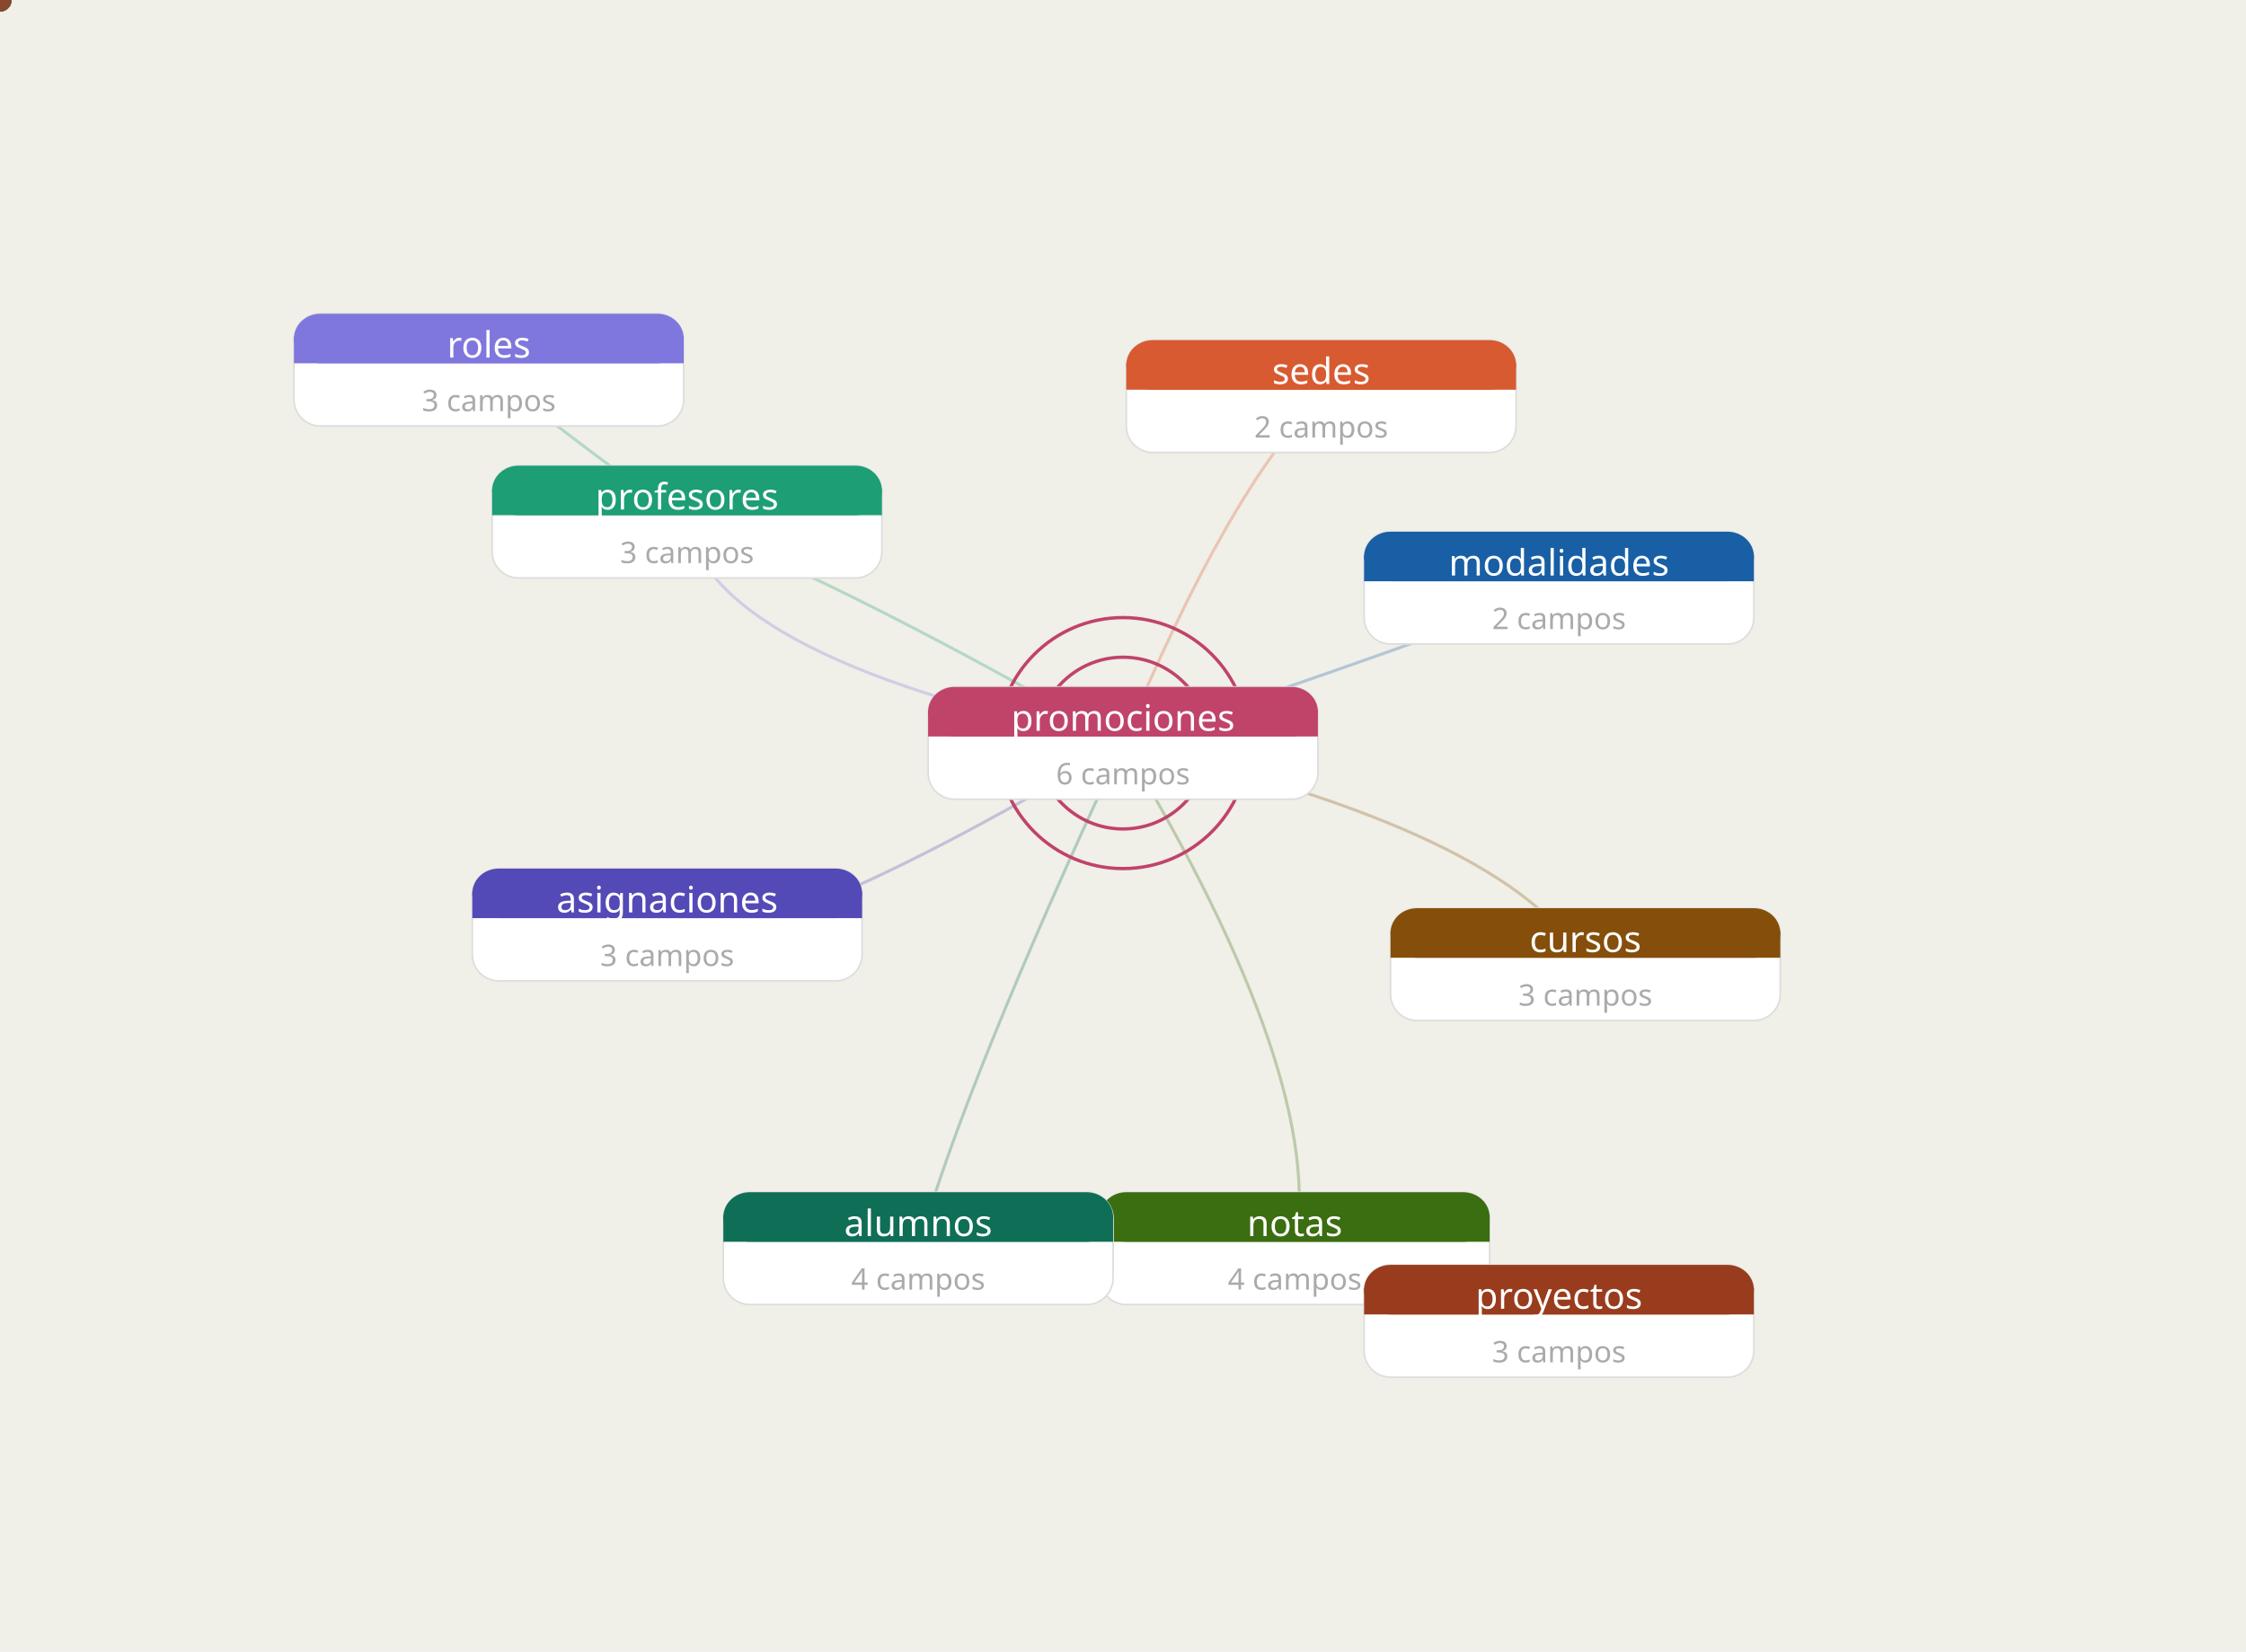
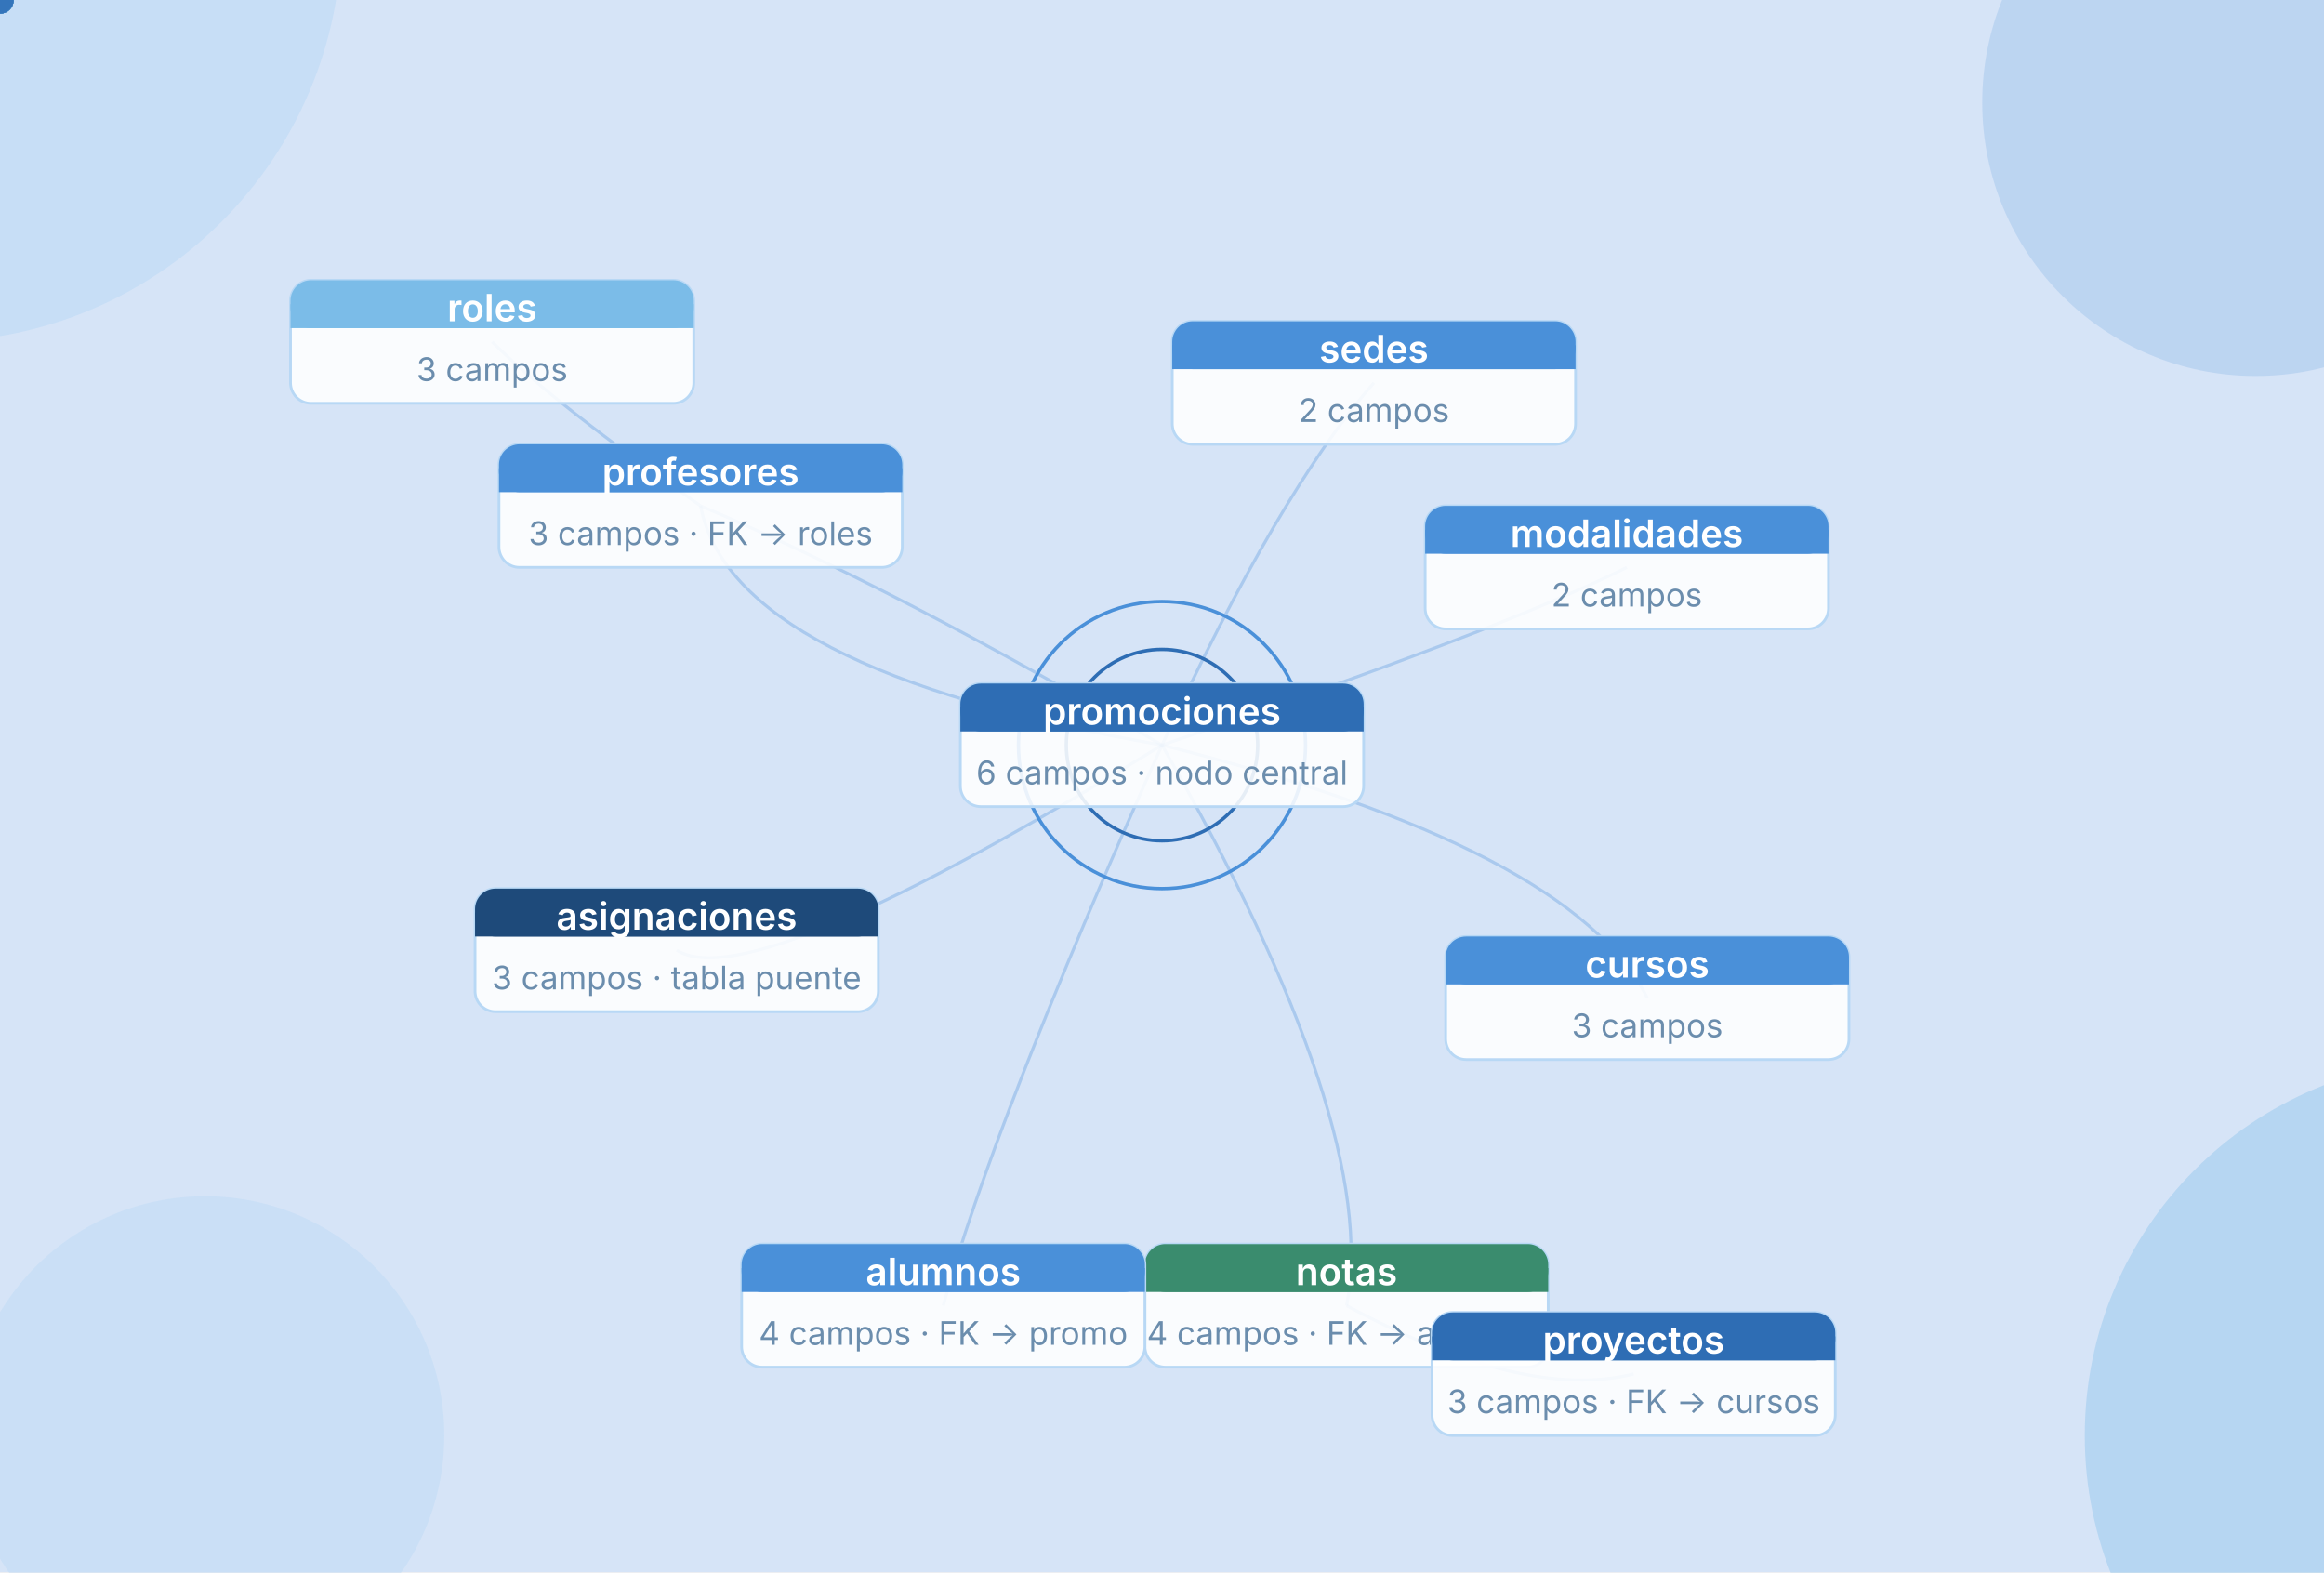
- <svg xmlns="http://www.w3.org/2000/svg" viewBox="0 0 680 500" width="680" height="500">
+ <svg xmlns="http://www.w3.org/2000/svg" viewBox="0 0 680 460" width="680" height="460">
  <defs>
    <style>
-   @keyframes pulse  { 0%,100%{opacity:.12;r:26} 50%{opacity:.5;r:34} }
-   @keyframes pulse2 { 0%,100%{opacity:.06;r:38} 50%{opacity:.2;r:48} }
+   @keyframes pulse  { 0%,100%{opacity:.15;r:28} 50%{opacity:.5;r:38} }
+   @keyframes pulse2 { 0%,100%{opacity:.07;r:42} 50%{opacity:.22;r:54} }
  @keyframes f0 { 0%,100%{transform:translateY(0)}   50%{transform:translateY(-5px)} }
  @keyframes f1 { 0%,100%{transform:translateY(-3px)} 50%{transform:translateY(3px)} }
-   .r1{animation:pulse  2.8s ease-in-out infinite}
-   .r2{animation:pulse2 2.8s ease-in-out infinite}
+   .r1{animation:pulse  3s ease-in-out infinite}
+   .r2{animation:pulse2 3s ease-in-out infinite}
  .n0{animation:f0 4.2s ease-in-out infinite}
  .n1{animation:f1 4.6s ease-in-out infinite .3s}
  .n2{animation:f0 3.9s ease-in-out infinite .6s}
  .n3{animation:f1 4.4s ease-in-out infinite .2s}
  .n4{animation:f0 4.8s ease-in-out infinite .5s}
  .n5{animation:f1 4.0s ease-in-out infinite .8s}
  .n6{animation:f0 4.5s ease-in-out infinite .1s}
  .n7{animation:f1 3.8s ease-in-out infinite .4s}
  .n8{animation:f0 4.1s ease-in-out infinite .7s}
  .n9{animation:f1 4.3s ease-in-out infinite .9s}
  @keyframes t0{0%{offset-distance:0%}  100%{offset-distance:100%}}
  @keyframes t1{0%{offset-distance:12%} 100%{offset-distance:112%}}
  @keyframes t2{0%{offset-distance:24%} 100%{offset-distance:124%}}
  @keyframes t3{0%{offset-distance:36%} 100%{offset-distance:136%}}
  @keyframes t4{0%{offset-distance:48%} 100%{offset-distance:148%}}
  @keyframes t5{0%{offset-distance:60%} 100%{offset-distance:160%}}
  @keyframes t6{0%{offset-distance:72%} 100%{offset-distance:172%}}
  @keyframes t7{0%{offset-distance:84%} 100%{offset-distance:184%}}
  @keyframes t8{0%{offset-distance:6%}  100%{offset-distance:106%}}
  @keyframes t9{0%{offset-distance:54%} 100%{offset-distance:154%}}
-   .d0{offset-path:path('M340,225 Q262,180 208,158');animation:t0 2.8s linear infinite}
-   .d1{offset-path:path('M340,225 Q372,148 400,120');animation:t1 3.1s linear infinite}
-   .d2{offset-path:path('M340,225 Q438,192 472,178');animation:t2 2.6s linear infinite}
-   .d3{offset-path:path('M340,225 Q458,252 480,292');animation:t3 3.4s linear infinite}
-   .d4{offset-path:path('M340,225 Q402,328 392,378');animation:t4 2.9s linear infinite}
-   .d5{offset-path:path('M340,225 Q292,328 278,378');animation:t5 3.2s linear infinite}
-   .d6{offset-path:path('M340,225 Q222,295 202,280');animation:t6 2.7s linear infinite}
-   .d7{offset-path:path('M340,225 Q216,200 208,158');animation:t7 3.0s linear infinite}
-   .d8{offset-path:path('M208,158 Q166,128 148,112');animation:t8 2.5s linear infinite}
-   .d9{offset-path:path('M392,378 Q442,408 472,400');animation:t9 3.3s linear infinite}
+   .d0{offset-path:path('M340,218 Q262,172 205,148');animation:t0 2.8s linear infinite}
+   .d1{offset-path:path('M340,218 Q374,144 402,112');animation:t1 3.1s linear infinite}
+   .d2{offset-path:path('M340,218 Q440,184 476,166');animation:t2 2.6s linear infinite}
+   .d3{offset-path:path('M340,218 Q460,248 482,292');animation:t3 3.4s linear infinite}
+   .d4{offset-path:path('M340,218 Q404,330 394,382');animation:t4 2.9s linear infinite}
+   .d5{offset-path:path('M340,218 Q290,330 276,382');animation:t5 3.2s linear infinite}
+   .d6{offset-path:path('M340,218 Q220,292 198,278');animation:t6 2.7s linear infinite}
+   .d7{offset-path:path('M340,218 Q214,196 205,148');animation:t7 3.0s linear infinite}
+   .d8{offset-path:path('M205,148 Q162,118 144,100');animation:t8 2.5s linear infinite}
+   .d9{offset-path:path('M394,382 Q446,410 478,402');animation:t9 3.3s linear infinite}
  .edge{fill:none;stroke-width:.9}
-   .lbl{font:500 11px system-ui,sans-serif;fill:#fff;text-anchor:middle;dominant-baseline:central}
-   .sub{font:9px system-ui,sans-serif;fill:#aaa;text-anchor:middle;dominant-baseline:central}
+   .hl{font:600 11px -apple-system,system-ui,sans-serif;fill:#fff;text-anchor:middle;dominant-baseline:central}
+   .sl{font:9.5px -apple-system,system-ui,sans-serif;fill:#6B8DAD;text-anchor:middle;dominant-baseline:central}
</style>
  </defs>
-   <rect width="680" height="500" fill="#f0efe8" />
-   <path class="edge" d="M340,225 Q262,180 208,158" stroke="#1D9E7548" />
-   <path class="edge" d="M340,225 Q372,148 400,120" stroke="#D85A3048" />
-   <path class="edge" d="M340,225 Q438,192 472,178" stroke="#185FA548" />
-   <path class="edge" d="M340,225 Q458,252 480,292" stroke="#854F0B48" />
-   <path class="edge" d="M340,225 Q402,328 392,378" stroke="#3B6D1148" />
-   <path class="edge" d="M340,225 Q292,328 278,378" stroke="#0F6E5648" />
-   <path class="edge" d="M340,225 Q222,295 202,280" stroke="#534AB748" />
-   <path class="edge" d="M340,225 Q216,200 208,158" stroke="#7F77DD48" />
-   <path class="edge" d="M208,158 Q166,128 148,112" stroke="#1D9E7548" />
-   <path class="edge" d="M392,378 Q442,408 472,400" stroke="#993C1D48" />
-   <circle class="d0" r="3.5" fill="#1D9E75dd" />
-   <circle class="d1" r="3.5" fill="#D85A30dd" />
-   <circle class="d2" r="3.5" fill="#185FA5dd" />
-   <circle class="d3" r="3.5" fill="#854F0Bdd" />
-   <circle class="d4" r="3.5" fill="#3B6D11dd" />
-   <circle class="d5" r="3.5" fill="#0F6E56dd" />
-   <circle class="d6" r="3.5" fill="#534AB7dd" />
-   <circle class="d7" r="3.5" fill="#7F77DDdd" />
-   <circle class="d8" r="3.5" fill="#1D9E75dd" />
-   <circle class="d9" r="3.5" fill="#993C1Ddd" />
-   <circle cx="340" cy="225" r="26" fill="none" stroke="#C0436A" class="r1" />
-   <circle cx="340" cy="225" r="38" fill="none" stroke="#C0436A" class="r2" />
+   <rect width="680" height="460" fill="#D6E4F7" />
+   <circle cx="-20" cy="-20" r="120" fill="#B8D8F5" opacity=".5" />
+   <circle cx="720" cy="420" r="110" fill="#7BBCE8" opacity=".35" />
+   <circle cx="660" cy="30" r="80" fill="#4A90D9" opacity=".18" />
+   <circle cx="60" cy="420" r="70" fill="#B8D8F5" opacity=".4" />
+   <path class="edge" d="M340,218 Q262,172 205,148" stroke="#4A90D950" />
+   <path class="edge" d="M340,218 Q374,144 402,112" stroke="#4A90D950" />
+   <path class="edge" d="M340,218 Q440,184 476,166" stroke="#4A90D950" />
+   <path class="edge" d="M340,218 Q460,248 482,292" stroke="#4A90D950" />
+   <path class="edge" d="M340,218 Q404,330 394,382" stroke="#4A90D950" />
+   <path class="edge" d="M340,218 Q290,330 276,382" stroke="#4A90D950" />
+   <path class="edge" d="M340,218 Q220,292 198,278" stroke="#4A90D950" />
+   <path class="edge" d="M340,218 Q214,196 205,148" stroke="#4A90D950" />
+   <path class="edge" d="M205,148 Q162,118 144,100" stroke="#4A90D950" />
+   <path class="edge" d="M394,382 Q446,410 478,402" stroke="#4A90D950" />
+   <circle class="d0" r="4" fill="#4A90D9cc" />
+   <circle class="d1" r="4" fill="#2E6DB4cc" />
+   <circle class="d2" r="4" fill="#4A90D9cc" />
+   <circle class="d3" r="4" fill="#7BBCE8cc" />
+   <circle class="d4" r="4" fill="#3A8C6Ecc" />
+   <circle class="d5" r="4" fill="#4A90D9cc" />
+   <circle class="d6" r="4" fill="#1E4A7Acc" />
+   <circle class="d7" r="4" fill="#7BBCE8cc" />
+   <circle class="d8" r="4" fill="#4A90D9cc" />
+   <circle class="d9" r="4" fill="#2E6DB4cc" />
+   <circle cx="340" cy="218" r="28" fill="none" stroke="#2E6DB4" class="r1" />
+   <circle cx="340" cy="218" r="42" fill="none" stroke="#4A90D9" class="r2" />
  <g class="n0">
-     <rect x="281" y="208" width="118" height="34" rx="8" fill="#fff" stroke="#ddd" stroke-width=".5" />
-     <rect x="281" y="208" width="118" height="15" rx="8" fill="#C0436A" />
-     <rect x="281" y="215" width="118" height="8" fill="#C0436A" />
-     <text class="lbl" x="340" y="217">promociones</text>
-     <text class="sub" x="340" y="234">6 campos</text>
+     <rect x="281" y="200" width="118" height="36" rx="6" fill="#ffffff" fill-opacity=".88" stroke="#B8D8F5" stroke-width=".8" />
+     <rect x="281" y="200" width="118" height="14" rx="6" fill="#2E6DB4" />
+     <rect x="281" y="207" width="118" height="7" fill="#2E6DB4" />
+     <text class="hl" x="340" y="208">promociones</text>
+     <text class="sl" x="340" y="226">6 campos · nodo central</text>
  </g>
  <g class="n1">
-     <rect x="149" y="141" width="118" height="34" rx="8" fill="#fff" stroke="#ddd" stroke-width=".5" />
-     <rect x="149" y="141" width="118" height="15" rx="8" fill="#1D9E75" />
-     <rect x="149" y="148" width="118" height="8" fill="#1D9E75" />
-     <text class="lbl" x="208" y="150">profesores</text>
-     <text class="sub" x="208" y="167">3 campos</text>
+     <rect x="146" y="130" width="118" height="36" rx="6" fill="#ffffff" fill-opacity=".88" stroke="#B8D8F5" stroke-width=".8" />
+     <rect x="146" y="130" width="118" height="14" rx="6" fill="#4A90D9" />
+     <rect x="146" y="137" width="118" height="7" fill="#4A90D9" />
+     <text class="hl" x="205" y="138">profesores</text>
+     <text class="sl" x="205" y="156">3 campos · FK → roles</text>
  </g>
  <g class="n2">
-     <rect x="341" y="103" width="118" height="34" rx="8" fill="#fff" stroke="#ddd" stroke-width=".5" />
-     <rect x="341" y="103" width="118" height="15" rx="8" fill="#D85A30" />
-     <rect x="341" y="110" width="118" height="8" fill="#D85A30" />
-     <text class="lbl" x="400" y="112">sedes</text>
-     <text class="sub" x="400" y="129">2 campos</text>
+     <rect x="343" y="94" width="118" height="36" rx="6" fill="#ffffff" fill-opacity=".88" stroke="#B8D8F5" stroke-width=".8" />
+     <rect x="343" y="94" width="118" height="14" rx="6" fill="#4A90D9" />
+     <rect x="343" y="101" width="118" height="7" fill="#4A90D9" />
+     <text class="hl" x="402" y="102">sedes</text>
+     <text class="sl" x="402" y="120">2 campos</text>
  </g>
  <g class="n3">
-     <rect x="413" y="161" width="118" height="34" rx="8" fill="#fff" stroke="#ddd" stroke-width=".5" />
-     <rect x="413" y="161" width="118" height="15" rx="8" fill="#185FA5" />
-     <rect x="413" y="168" width="118" height="8" fill="#185FA5" />
-     <text class="lbl" x="472" y="170">modalidades</text>
-     <text class="sub" x="472" y="187">2 campos</text>
+     <rect x="417" y="148" width="118" height="36" rx="6" fill="#ffffff" fill-opacity=".88" stroke="#B8D8F5" stroke-width=".8" />
+     <rect x="417" y="148" width="118" height="14" rx="6" fill="#4A90D9" />
+     <rect x="417" y="155" width="118" height="7" fill="#4A90D9" />
+     <text class="hl" x="476" y="156">modalidades</text>
+     <text class="sl" x="476" y="174">2 campos</text>
  </g>
  <g class="n4">
-     <rect x="421" y="275" width="118" height="34" rx="8" fill="#fff" stroke="#ddd" stroke-width=".5" />
-     <rect x="421" y="275" width="118" height="15" rx="8" fill="#854F0B" />
-     <rect x="421" y="282" width="118" height="8" fill="#854F0B" />
-     <text class="lbl" x="480" y="284">cursos</text>
-     <text class="sub" x="480" y="301">3 campos</text>
+     <rect x="423" y="274" width="118" height="36" rx="6" fill="#ffffff" fill-opacity=".88" stroke="#B8D8F5" stroke-width=".8" />
+     <rect x="423" y="274" width="118" height="14" rx="6" fill="#4A90D9" />
+     <rect x="423" y="281" width="118" height="7" fill="#4A90D9" />
+     <text class="hl" x="482" y="282">cursos</text>
+     <text class="sl" x="482" y="300">3 campos</text>
  </g>
  <g class="n5">
-     <rect x="333" y="361" width="118" height="34" rx="8" fill="#fff" stroke="#ddd" stroke-width=".5" />
-     <rect x="333" y="361" width="118" height="15" rx="8" fill="#3B6D11" />
-     <rect x="333" y="368" width="118" height="8" fill="#3B6D11" />
-     <text class="lbl" x="392" y="370">notas</text>
-     <text class="sub" x="392" y="387">4 campos</text>
+     <rect x="335" y="364" width="118" height="36" rx="6" fill="#ffffff" fill-opacity=".88" stroke="#B8D8F5" stroke-width=".8" />
+     <rect x="335" y="364" width="118" height="14" rx="6" fill="#3A8C6E" />
+     <rect x="335" y="371" width="118" height="7" fill="#3A8C6E" />
+     <text class="hl" x="394" y="372">notas</text>
+     <text class="sl" x="394" y="390">4 campos · FK → alumnos</text>
  </g>
  <g class="n6">
-     <rect x="219" y="361" width="118" height="34" rx="8" fill="#fff" stroke="#ddd" stroke-width=".5" />
-     <rect x="219" y="361" width="118" height="15" rx="8" fill="#0F6E56" />
-     <rect x="219" y="368" width="118" height="8" fill="#0F6E56" />
-     <text class="lbl" x="278" y="370">alumnos</text>
-     <text class="sub" x="278" y="387">4 campos</text>
+     <rect x="217" y="364" width="118" height="36" rx="6" fill="#ffffff" fill-opacity=".88" stroke="#B8D8F5" stroke-width=".8" />
+     <rect x="217" y="364" width="118" height="14" rx="6" fill="#4A90D9" />
+     <rect x="217" y="371" width="118" height="7" fill="#4A90D9" />
+     <text class="hl" x="276" y="372">alumnos</text>
+     <text class="sl" x="276" y="390">4 campos · FK → promo</text>
  </g>
  <g class="n7">
-     <rect x="143" y="263" width="118" height="34" rx="8" fill="#fff" stroke="#ddd" stroke-width=".5" />
-     <rect x="143" y="263" width="118" height="15" rx="8" fill="#534AB7" />
-     <rect x="143" y="270" width="118" height="8" fill="#534AB7" />
-     <text class="lbl" x="202" y="272">asignaciones</text>
-     <text class="sub" x="202" y="289">3 campos</text>
+     <rect x="139" y="260" width="118" height="36" rx="6" fill="#ffffff" fill-opacity=".88" stroke="#B8D8F5" stroke-width=".8" />
+     <rect x="139" y="260" width="118" height="14" rx="6" fill="#1E4A7A" />
+     <rect x="139" y="267" width="118" height="7" fill="#1E4A7A" />
+     <text class="hl" x="198" y="268">asignaciones</text>
+     <text class="sl" x="198" y="286">3 campos · tabla puente</text>
  </g>
  <g class="n8">
-     <rect x="89" y="95" width="118" height="34" rx="8" fill="#fff" stroke="#ddd" stroke-width=".5" />
-     <rect x="89" y="95" width="118" height="15" rx="8" fill="#7F77DD" />
-     <rect x="89" y="102" width="118" height="8" fill="#7F77DD" />
-     <text class="lbl" x="148" y="104">roles</text>
-     <text class="sub" x="148" y="121">3 campos</text>
+     <rect x="85" y="82" width="118" height="36" rx="6" fill="#ffffff" fill-opacity=".88" stroke="#B8D8F5" stroke-width=".8" />
+     <rect x="85" y="82" width="118" height="14" rx="6" fill="#7BBCE8" />
+     <rect x="85" y="89" width="118" height="7" fill="#7BBCE8" />
+     <text class="hl" x="144" y="90">roles</text>
+     <text class="sl" x="144" y="108">3 campos</text>
  </g>
  <g class="n9">
-     <rect x="413" y="383" width="118" height="34" rx="8" fill="#fff" stroke="#ddd" stroke-width=".5" />
-     <rect x="413" y="383" width="118" height="15" rx="8" fill="#993C1D" />
-     <rect x="413" y="390" width="118" height="8" fill="#993C1D" />
-     <text class="lbl" x="472" y="392">proyectos</text>
-     <text class="sub" x="472" y="409">3 campos</text>
+     <rect x="419" y="384" width="118" height="36" rx="6" fill="#ffffff" fill-opacity=".88" stroke="#B8D8F5" stroke-width=".8" />
+     <rect x="419" y="384" width="118" height="14" rx="6" fill="#2E6DB4" />
+     <rect x="419" y="391" width="118" height="7" fill="#2E6DB4" />
+     <text class="hl" x="478" y="392">proyectos</text>
+     <text class="sl" x="478" y="410">3 campos · FK → cursos</text>
  </g>
</svg>
